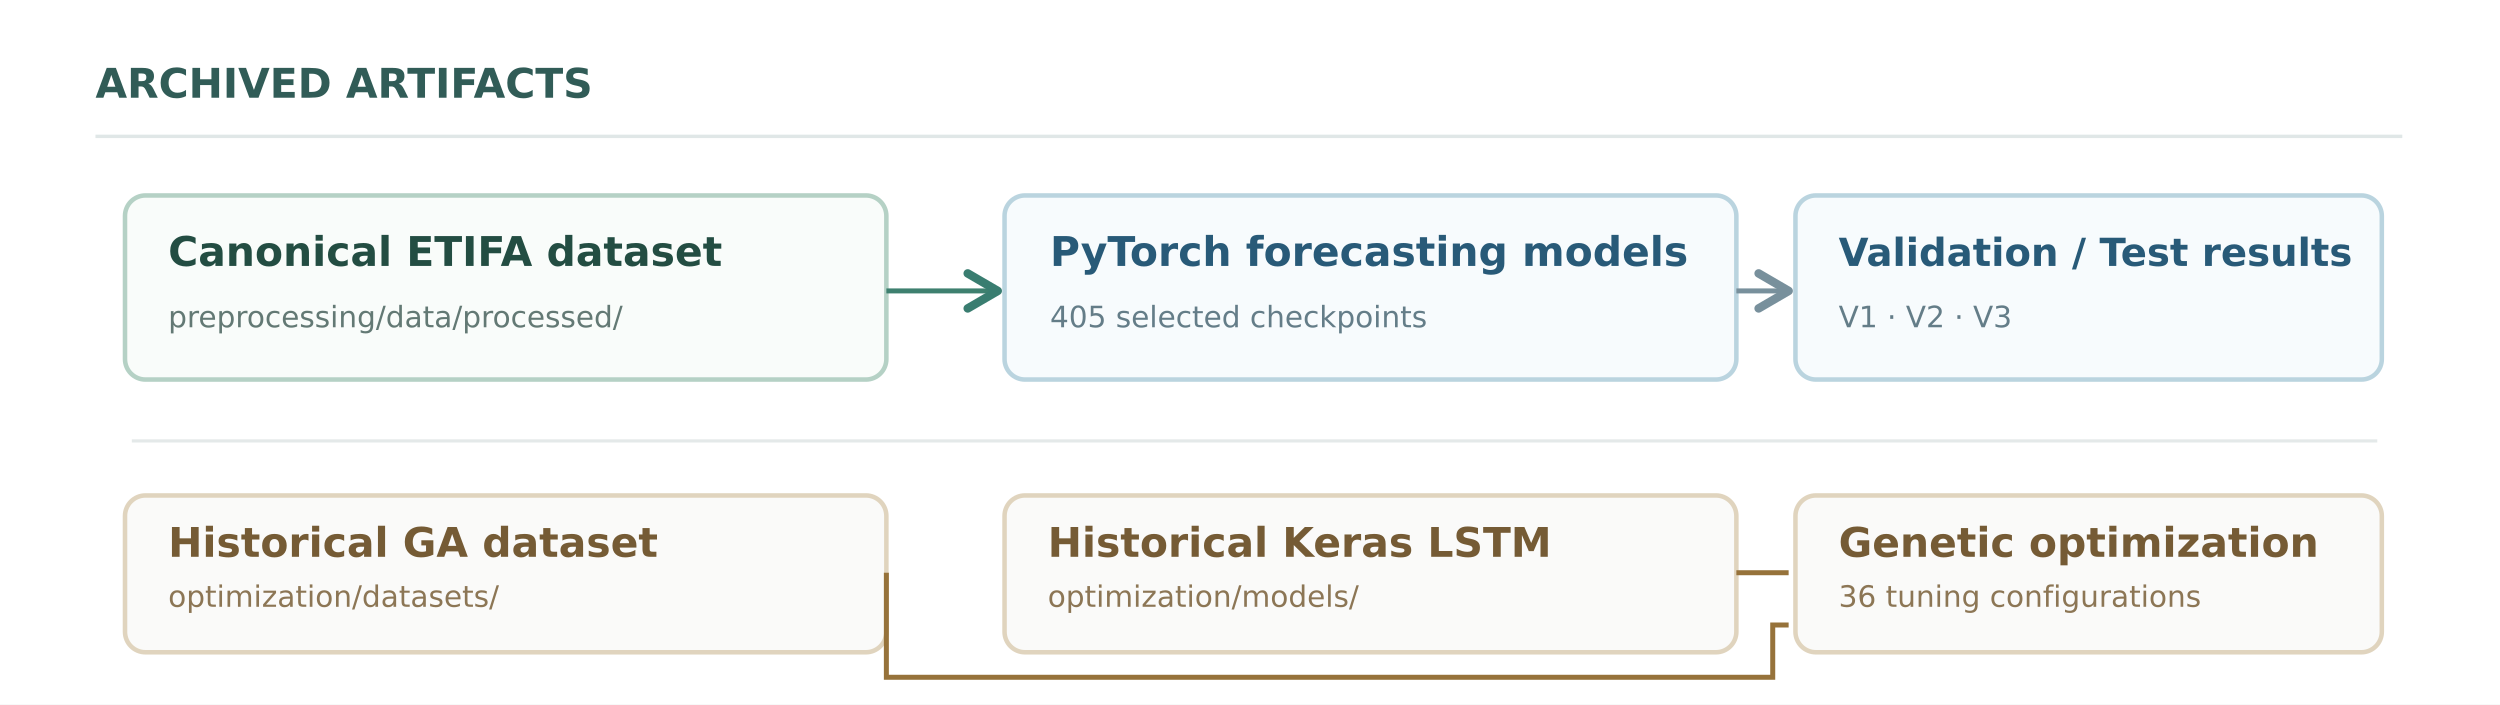
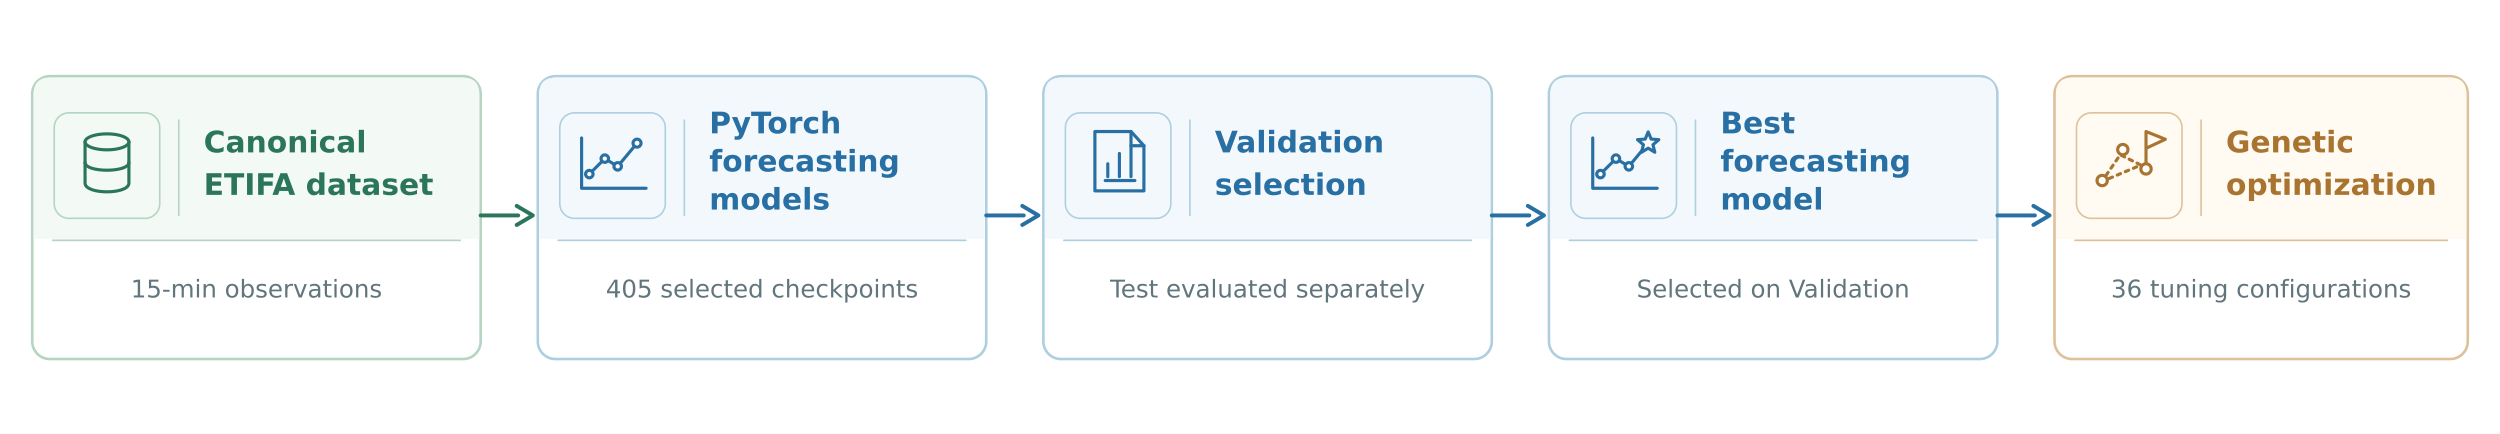
- <svg xmlns="http://www.w3.org/2000/svg" width="1100" height="310" viewBox="0 0 1100 310" role="img">
-   <defs>
-     <marker id="arr" markerWidth="9" markerHeight="9" refX="7" refY="4.5" orient="auto">
-       <path d="M1 1L7 4.5L1 8" fill="none" stroke="#397d70" stroke-width="1.7" stroke-linecap="round" stroke-linejoin="round" />
-     </marker>
-     <marker id="arrGrey" markerWidth="9" markerHeight="9" refX="7" refY="4.5" orient="auto">
-       <path d="M1 1L7 4.5L1 8" fill="none" stroke="#78909c" stroke-width="1.7" stroke-linecap="round" stroke-linejoin="round" />
-     </marker>
-   </defs>
-   <rect width="1100" height="310" fill="#ffffff" />
-   <text x="42" y="43" fill="#315c57" font-size="18" font-weight="700" text-anchor="start" font-family="DejaVu Sans, Arial, sans-serif">ARCHIVED ARTIFACTS</text>
-   <path d="M42 60 L1057 60" fill="none" stroke="#e0e7e7" stroke-width="1.5" />
-   <rect x="55" y="86" width="335" height="81" rx="9" fill="#f9fcfa" stroke="#b5d1c5" stroke-width="2" />
-   <text x="74" y="117" fill="#234d42" font-size="18" font-weight="700" text-anchor="start" font-family="DejaVu Sans, Arial, sans-serif">Canonical ETIFA dataset</text>
-   <text x="74" y="144" fill="#637974" font-size="13" font-weight="400" text-anchor="start" font-family="DejaVu Sans, Arial, sans-serif">preprocessing/data/processed/</text>
-   <path d="M390 128H439" stroke="#3e806f" stroke-width="2.2" marker-end="url(#arr)" fill="none" />
-   <rect x="442" y="86" width="322" height="81" rx="9" fill="#f7fbfd" stroke="#bad4df" stroke-width="2" />
-   <text x="462" y="117" fill="#285a78" font-size="18" font-weight="700" text-anchor="start" font-family="DejaVu Sans, Arial, sans-serif">PyTorch forecasting models</text>
-   <text x="462" y="144" fill="#647d88" font-size="13" font-weight="400" text-anchor="start" font-family="DejaVu Sans, Arial, sans-serif">405 selected checkpoints</text>
-   <rect x="790" y="86" width="258" height="81" rx="9" fill="#f7fbfd" stroke="#bad4df" stroke-width="2" />
-   <text x="809" y="117" fill="#285a78" font-size="17" font-weight="700" text-anchor="start" font-family="DejaVu Sans, Arial, sans-serif">Validation / Test results</text>
-   <text x="809" y="144" fill="#647d88" font-size="13" font-weight="400" text-anchor="start" font-family="DejaVu Sans, Arial, sans-serif">V1 · V2 · V3</text>
-   <path d="M764 128H787" stroke="#78909c" stroke-width="2.2" marker-end="url(#arrGrey)" fill="none" />
-   <path d="M58 194 L1046 194" fill="none" stroke="#e4e9e9" stroke-width="1.4" />
-   <rect x="55" y="218" width="335" height="69" rx="9" fill="#fafaf9" stroke="#e0d4be" stroke-width="2" />
-   <text x="74" y="245" fill="#755b35" font-size="18" font-weight="700" text-anchor="start" font-family="DejaVu Sans, Arial, sans-serif">Historical GA dataset</text>
-   <text x="74" y="267" fill="#8c7655" font-size="13" font-weight="400" text-anchor="start" font-family="DejaVu Sans, Arial, sans-serif">optimization/datasets/</text>
-   <rect x="442" y="218" width="322" height="69" rx="9" fill="#fafaf9" stroke="#e0d4be" stroke-width="2" />
-   <text x="461" y="245" fill="#755b35" font-size="18" font-weight="700" text-anchor="start" font-family="DejaVu Sans, Arial, sans-serif">Historical Keras LSTM</text>
-   <text x="461" y="267" fill="#8c7655" font-size="13" font-weight="400" text-anchor="start" font-family="DejaVu Sans, Arial, sans-serif">optimization/models/</text>
-   <rect x="790" y="218" width="258" height="69" rx="9" fill="#fafaf9" stroke="#e0d4be" stroke-width="2" />
-   <text x="809" y="245" fill="#755b35" font-size="18" font-weight="700" text-anchor="start" font-family="DejaVu Sans, Arial, sans-serif">Genetic optimization</text>
-   <text x="809" y="267" fill="#8c7655" font-size="13" font-weight="400" text-anchor="start" font-family="DejaVu Sans, Arial, sans-serif">36 tuning configurations</text>
-   <path d="M390 252V298H780V275H787" stroke="#96723a" stroke-width="2.2" fill="none" />
-   <path d="M764 252H787" stroke="#96723a" stroke-width="2.2" fill="none" />
+ <svg xmlns="http://www.w3.org/2000/svg" width="1706" height="296" viewBox="0 0 1706 296" role="img">
+   <rect width="1706" height="296" fill="#FFFFFF" />
+   <rect x="22" y="52" width="306" height="193" rx="12" fill="#ffffff" stroke="#B5D4C1" stroke-width="1.8" />
+   <path d="M34 53 H316 Q327 53 327 64 V163 H23 V64 Q23 53 34 53 Z" fill="#F3F9F5" />
+   <path d="M36 164 H314" fill="none" stroke="#B5D4C1" stroke-width="1.2" stroke-linecap="round" stroke-linejoin="round" />
+   <rect x="37" y="77" width="72" height="72" rx="10" fill="#F3F9F5" stroke="#B5D4C1" stroke-width="1.1" />
+   <g transform="translate(73 110) scale(0.88)" fill="none" stroke="#2B765B" stroke-width="2.45" stroke-linecap="round" stroke-linejoin="round">
+     <ellipse cx="0" cy="-15" rx="17" ry="6.2" />
+     <path d="M-17 -15V17C-17 26 17 26 17 17V-15" />
+     <path d="M-17 1C-17 9 17 9 17 1" />
+   </g>
+   <path d="M122 82V147" fill="none" stroke="#B5D4C1" stroke-width="1.1" stroke-linecap="round" stroke-linejoin="round" />
+   <text x="139" y="104" fill="#2B765B" font-family="DejaVu Sans, Arial, sans-serif" font-size="20.3" font-weight="700" text-anchor="start">Canonical</text>
+   <text x="139" y="133" fill="#2B765B" font-family="DejaVu Sans, Arial, sans-serif" font-size="20.3" font-weight="700" text-anchor="start">ETIFA dataset</text>
+   <text x="175.0" y="203" fill="#61757C" font-family="DejaVu Sans, Arial, sans-serif" font-size="16.7" font-weight="400" text-anchor="middle">15-min observations</text>
+   <rect x="367" y="52" width="306" height="193" rx="12" fill="#ffffff" stroke="#AECFDF" stroke-width="1.8" />
+   <path d="M379 53 H661 Q672 53 672 64 V163 H368 V64 Q368 53 379 53 Z" fill="#F3F8FC" />
+   <path d="M381 164 H659" fill="none" stroke="#AECFDF" stroke-width="1.2" stroke-linecap="round" stroke-linejoin="round" />
+   <rect x="382" y="77" width="72" height="72" rx="10" fill="#F3F8FC" stroke="#AECFDF" stroke-width="1.1" />
+   <g transform="translate(418 110) scale(0.88)" fill="none" stroke="#286FA4" stroke-width="2.45" stroke-linecap="round" stroke-linejoin="round">
+     <path d="M-24 -18V21H26" />
+     <path d="M-18 10L-6 -2L4 4L19 -14" />
+     <circle cx="-18" cy="10" r="2.9" fill="#ffffff" />
+     <circle cx="-6" cy="-2" r="2.9" fill="#ffffff" />
+     <circle cx="4" cy="4" r="2.9" fill="#ffffff" />
+     <circle cx="19" cy="-14" r="3.1" fill="#ffffff" />
+   </g>
+   <path d="M467 82V147" fill="none" stroke="#AECFDF" stroke-width="1.1" stroke-linecap="round" stroke-linejoin="round" />
+   <text x="484" y="91" fill="#286FA4" font-family="DejaVu Sans, Arial, sans-serif" font-size="20.3" font-weight="700" text-anchor="start">PyTorch</text>
+   <text x="484" y="117" fill="#286FA4" font-family="DejaVu Sans, Arial, sans-serif" font-size="20.3" font-weight="700" text-anchor="start">forecasting</text>
+   <text x="484" y="143" fill="#286FA4" font-family="DejaVu Sans, Arial, sans-serif" font-size="20.3" font-weight="700" text-anchor="start">models</text>
+   <text x="520.0" y="203" fill="#61757C" font-family="DejaVu Sans, Arial, sans-serif" font-size="16.7" font-weight="400" text-anchor="middle">405 selected checkpoints</text>
+   <rect x="712" y="52" width="306" height="193" rx="12" fill="#ffffff" stroke="#AECFDF" stroke-width="1.8" />
+   <path d="M724 53 H1006 Q1017 53 1017 64 V163 H713 V64 Q713 53 724 53 Z" fill="#F3F8FC" />
+   <path d="M726 164 H1004" fill="none" stroke="#AECFDF" stroke-width="1.2" stroke-linecap="round" stroke-linejoin="round" />
+   <rect x="727" y="77" width="72" height="72" rx="10" fill="#F3F8FC" stroke="#AECFDF" stroke-width="1.1" />
+   <g transform="translate(763 110) scale(0.88)" fill="none" stroke="#286FA4" stroke-width="2.45" stroke-linecap="round" stroke-linejoin="round">
+     <path d="M-18 -23H10L20 -12V23H-18Z" />
+     <path d="M10-23V-12H20" />
+     <path d="M-8 12V2 M1 12V-6 M10 12V-12" />
+     <path d="M-10 15H13" />
+   </g>
+   <path d="M812 82V147" fill="none" stroke="#AECFDF" stroke-width="1.1" stroke-linecap="round" stroke-linejoin="round" />
+   <text x="829" y="104" fill="#286FA4" font-family="DejaVu Sans, Arial, sans-serif" font-size="20.3" font-weight="700" text-anchor="start">Validation</text>
+   <text x="829" y="133" fill="#286FA4" font-family="DejaVu Sans, Arial, sans-serif" font-size="20.3" font-weight="700" text-anchor="start">selection</text>
+   <text x="865.0" y="203" fill="#61757C" font-family="DejaVu Sans, Arial, sans-serif" font-size="16.7" font-weight="400" text-anchor="middle">Test evaluated separately</text>
+   <rect x="1057" y="52" width="306" height="193" rx="12" fill="#ffffff" stroke="#AECFDF" stroke-width="1.8" />
+   <path d="M1069 53 H1351 Q1362 53 1362 64 V163 H1058 V64 Q1058 53 1069 53 Z" fill="#F3F8FC" />
+   <path d="M1071 164 H1349" fill="none" stroke="#AECFDF" stroke-width="1.2" stroke-linecap="round" stroke-linejoin="round" />
+   <rect x="1072" y="77" width="72" height="72" rx="10" fill="#F3F8FC" stroke="#AECFDF" stroke-width="1.1" />
+   <g transform="translate(1108 110) scale(0.88)" fill="none" stroke="#286FA4" stroke-width="2.45" stroke-linecap="round" stroke-linejoin="round">
+     <path d="M-24 -18V21H26" />
+     <path d="M-18 10L-6 -2L4 4L19 -14" />
+     <circle cx="-18" cy="10" r="2.9" fill="#ffffff" />
+     <circle cx="-6" cy="-2" r="2.9" fill="#ffffff" />
+     <circle cx="4" cy="4" r="2.9" fill="#ffffff" />
+     <path d="M19.00 -22.70 L21.29 -17.16 L27.27 -16.69 L22.71 -12.79 L24.11 -6.96 L19.00 -10.10 L13.89 -6.96 L15.29 -12.79 L10.73 -16.69 L16.71 -17.16 Z" fill="#ffffff" />
+   </g>
+   <path d="M1157 82V147" fill="none" stroke="#AECFDF" stroke-width="1.1" stroke-linecap="round" stroke-linejoin="round" />
+   <text x="1174" y="91" fill="#286FA4" font-family="DejaVu Sans, Arial, sans-serif" font-size="20.3" font-weight="700" text-anchor="start">Best</text>
+   <text x="1174" y="117" fill="#286FA4" font-family="DejaVu Sans, Arial, sans-serif" font-size="20.3" font-weight="700" text-anchor="start">forecasting</text>
+   <text x="1174" y="143" fill="#286FA4" font-family="DejaVu Sans, Arial, sans-serif" font-size="20.3" font-weight="700" text-anchor="start">model</text>
+   <text x="1210.0" y="203" fill="#61757C" font-family="DejaVu Sans, Arial, sans-serif" font-size="16.7" font-weight="400" text-anchor="middle">Selected on Validation</text>
+   <rect x="1402" y="52" width="282" height="193" rx="12" fill="#ffffff" stroke="#DEC19B" stroke-width="1.8" />
+   <path d="M1414 53 H1672 Q1683 53 1683 64 V163 H1403 V64 Q1403 53 1414 53 Z" fill="#FFFAF2" />
+   <path d="M1416 164 H1670" fill="none" stroke="#DEC19B" stroke-width="1.2" stroke-linecap="round" stroke-linejoin="round" />
+   <rect x="1417" y="77" width="72" height="72" rx="10" fill="#FFFAF2" stroke="#DEC19B" stroke-width="1.1" />
+   <g transform="translate(1453 110) scale(0.88)" fill="none" stroke="#A8742F" stroke-width="2.45" stroke-linecap="round" stroke-linejoin="round">
+     <circle cx="-21" cy="15" r="4" fill="#ffffff" />
+     <circle cx="-5" cy="-9" r="4" fill="#ffffff" />
+     <circle cx="13" cy="6" r="4" fill="#ffffff" />
+     <path d="M-18 11L-7 -5L9 3L-17 14" stroke-dasharray="2.8 4" />
+     <path d="M-5-9H4" opacity="0" />
+     <path d="M13 1V-23L28-17L13-10" />
+   </g>
+   <path d="M1502 82V147" fill="none" stroke="#DEC19B" stroke-width="1.1" stroke-linecap="round" stroke-linejoin="round" />
+   <text x="1519" y="104" fill="#A8742F" font-family="DejaVu Sans, Arial, sans-serif" font-size="20.3" font-weight="700" text-anchor="start">Genetic</text>
+   <text x="1519" y="133" fill="#A8742F" font-family="DejaVu Sans, Arial, sans-serif" font-size="20.3" font-weight="700" text-anchor="start">optimization</text>
+   <text x="1543.0" y="203" fill="#61757C" font-family="DejaVu Sans, Arial, sans-serif" font-size="16.7" font-weight="400" text-anchor="middle">36 tuning configurations</text>
+   <path d="M328 147 H353.6" fill="none" stroke="#2B765B" stroke-width="2.7" stroke-linecap="round" stroke-linejoin="round" />
+   <path d="M352.6 140.5 L363.6 147 L352.6 153.5" fill="none" stroke="#2B765B" stroke-width="2.7" stroke-linecap="round" stroke-linejoin="round" />
+   <path d="M673 147 H698.6" fill="none" stroke="#286FA4" stroke-width="2.7" stroke-linecap="round" stroke-linejoin="round" />
+   <path d="M697.6 140.5 L708.6 147 L697.6 153.5" fill="none" stroke="#286FA4" stroke-width="2.7" stroke-linecap="round" stroke-linejoin="round" />
+   <path d="M1018 147 H1043.6" fill="none" stroke="#286FA4" stroke-width="2.7" stroke-linecap="round" stroke-linejoin="round" />
+   <path d="M1042.6 140.5 L1053.6 147 L1042.6 153.5" fill="none" stroke="#286FA4" stroke-width="2.7" stroke-linecap="round" stroke-linejoin="round" />
+   <path d="M1363 147 H1388.6" fill="none" stroke="#286FA4" stroke-width="2.7" stroke-linecap="round" stroke-linejoin="round" />
+   <path d="M1387.6 140.5 L1398.6 147 L1387.6 153.5" fill="none" stroke="#286FA4" stroke-width="2.7" stroke-linecap="round" stroke-linejoin="round" />
</svg>
